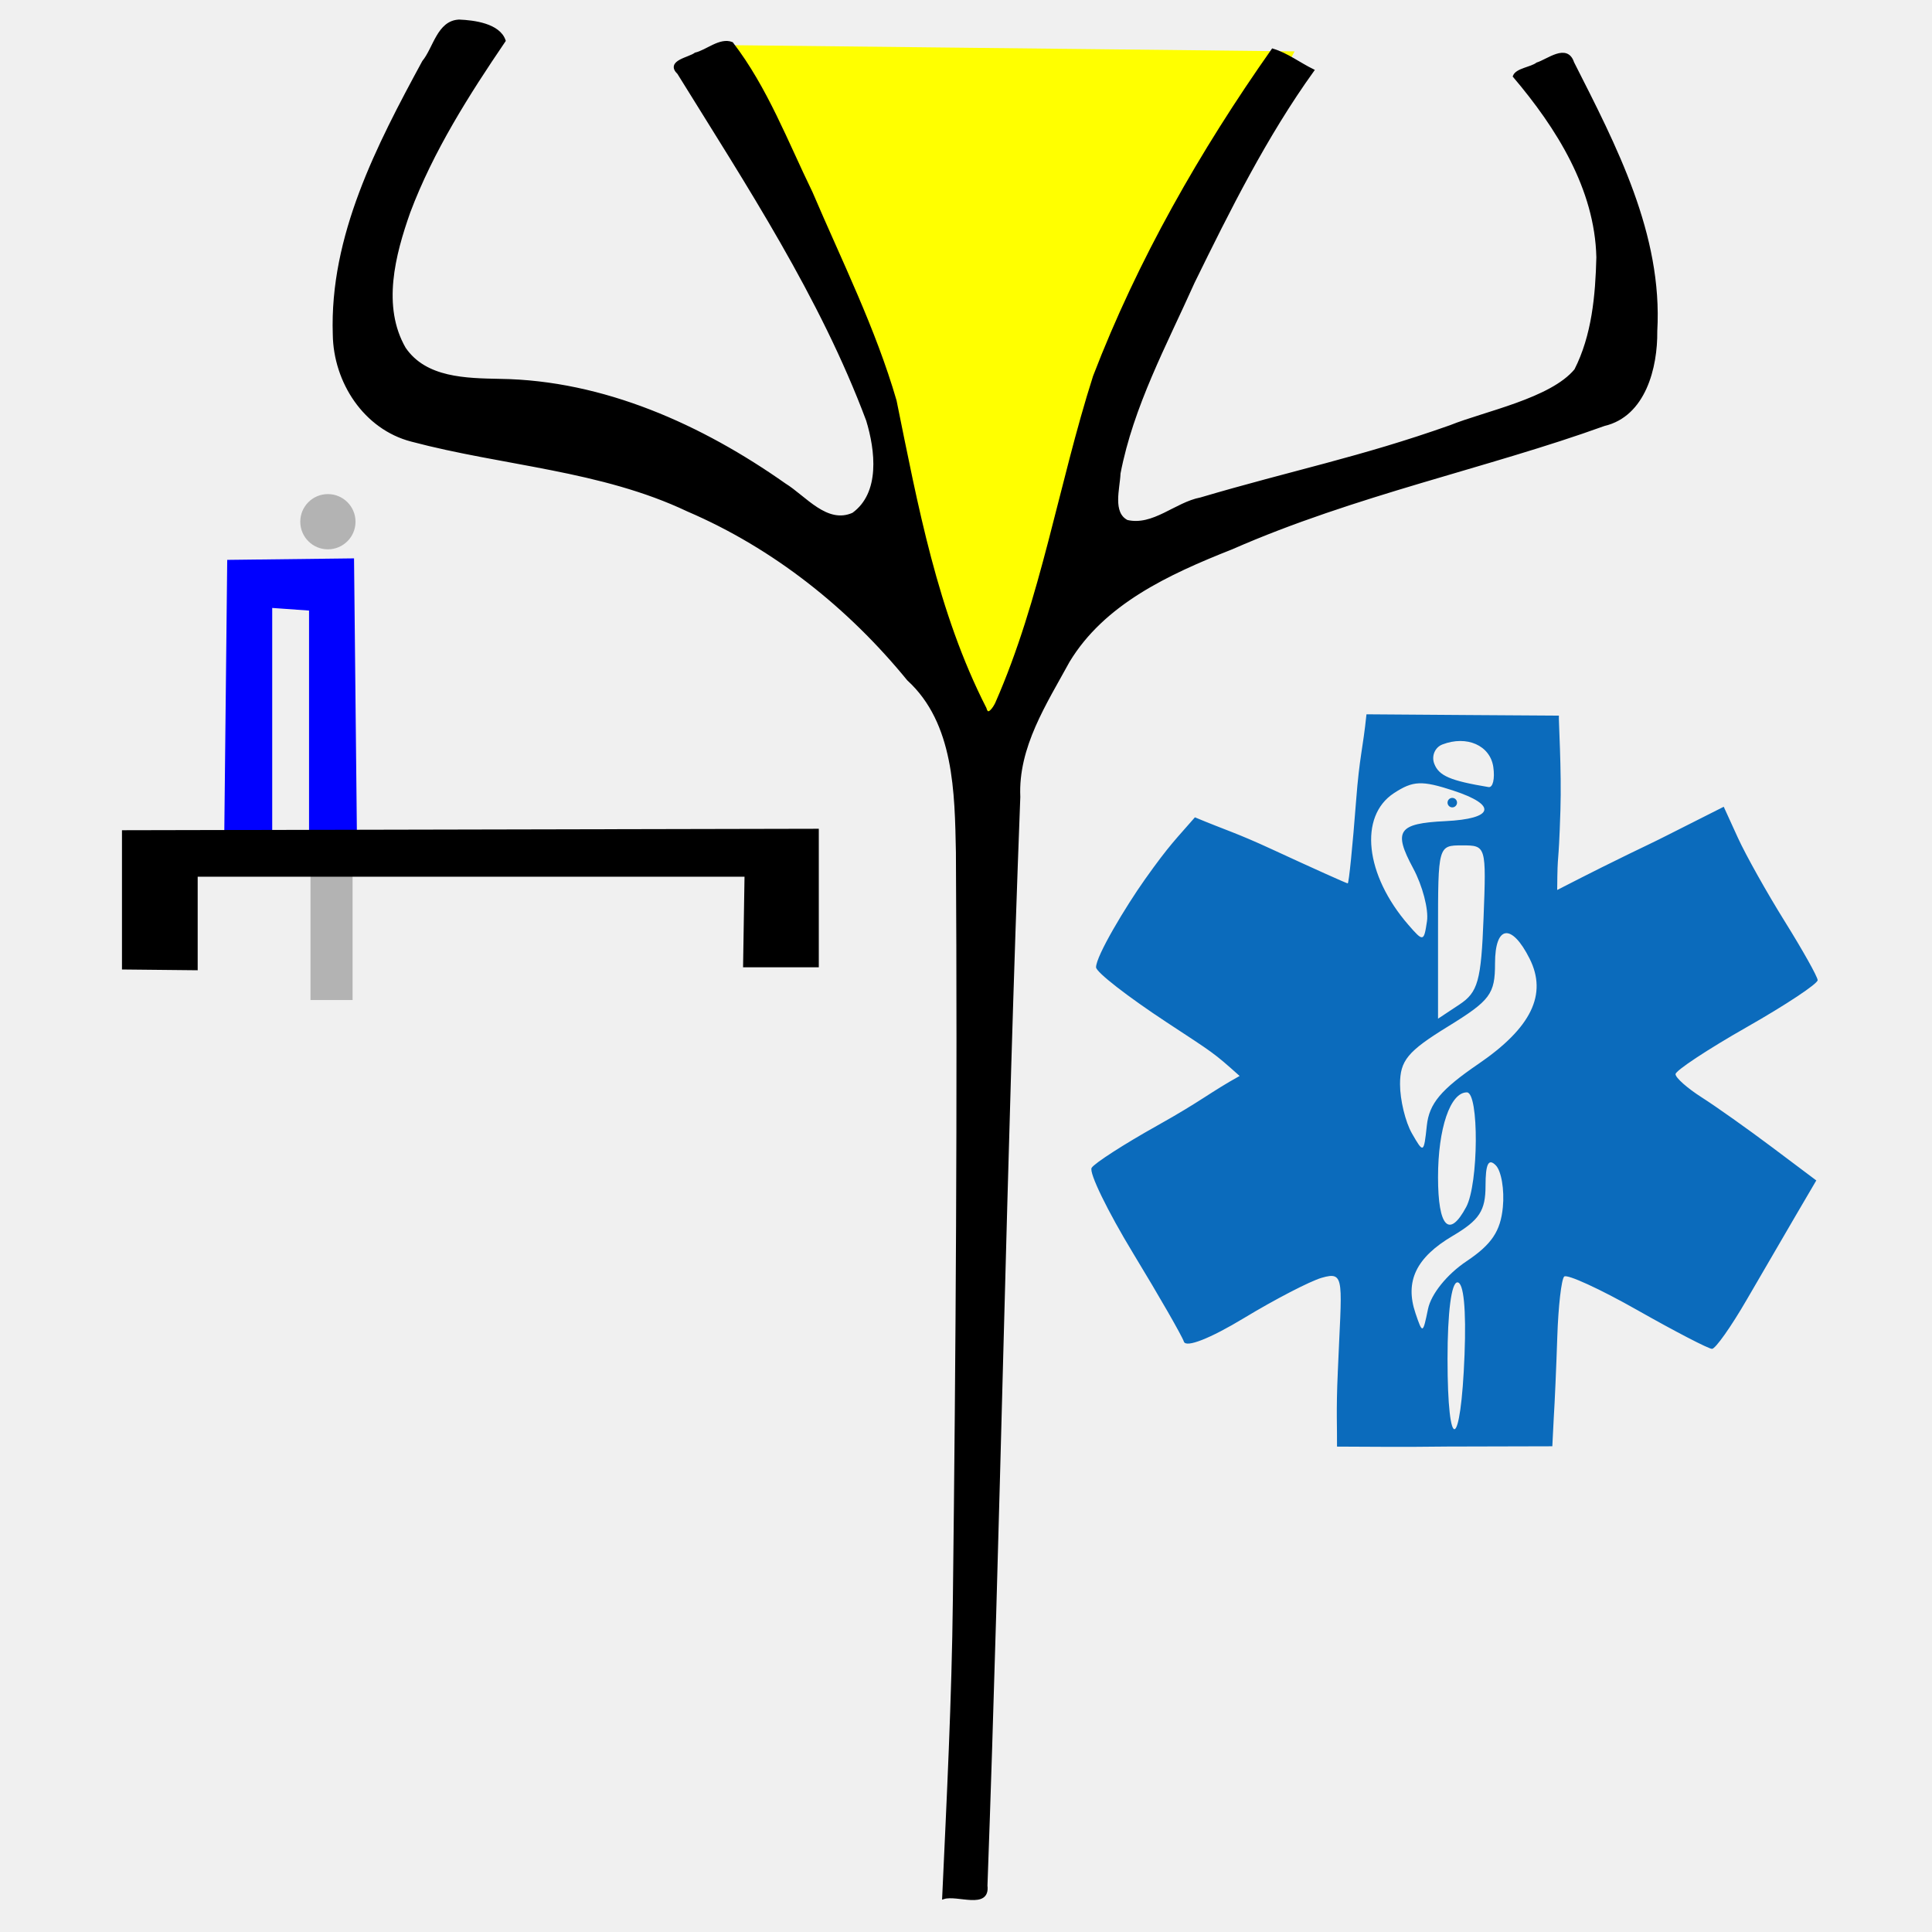
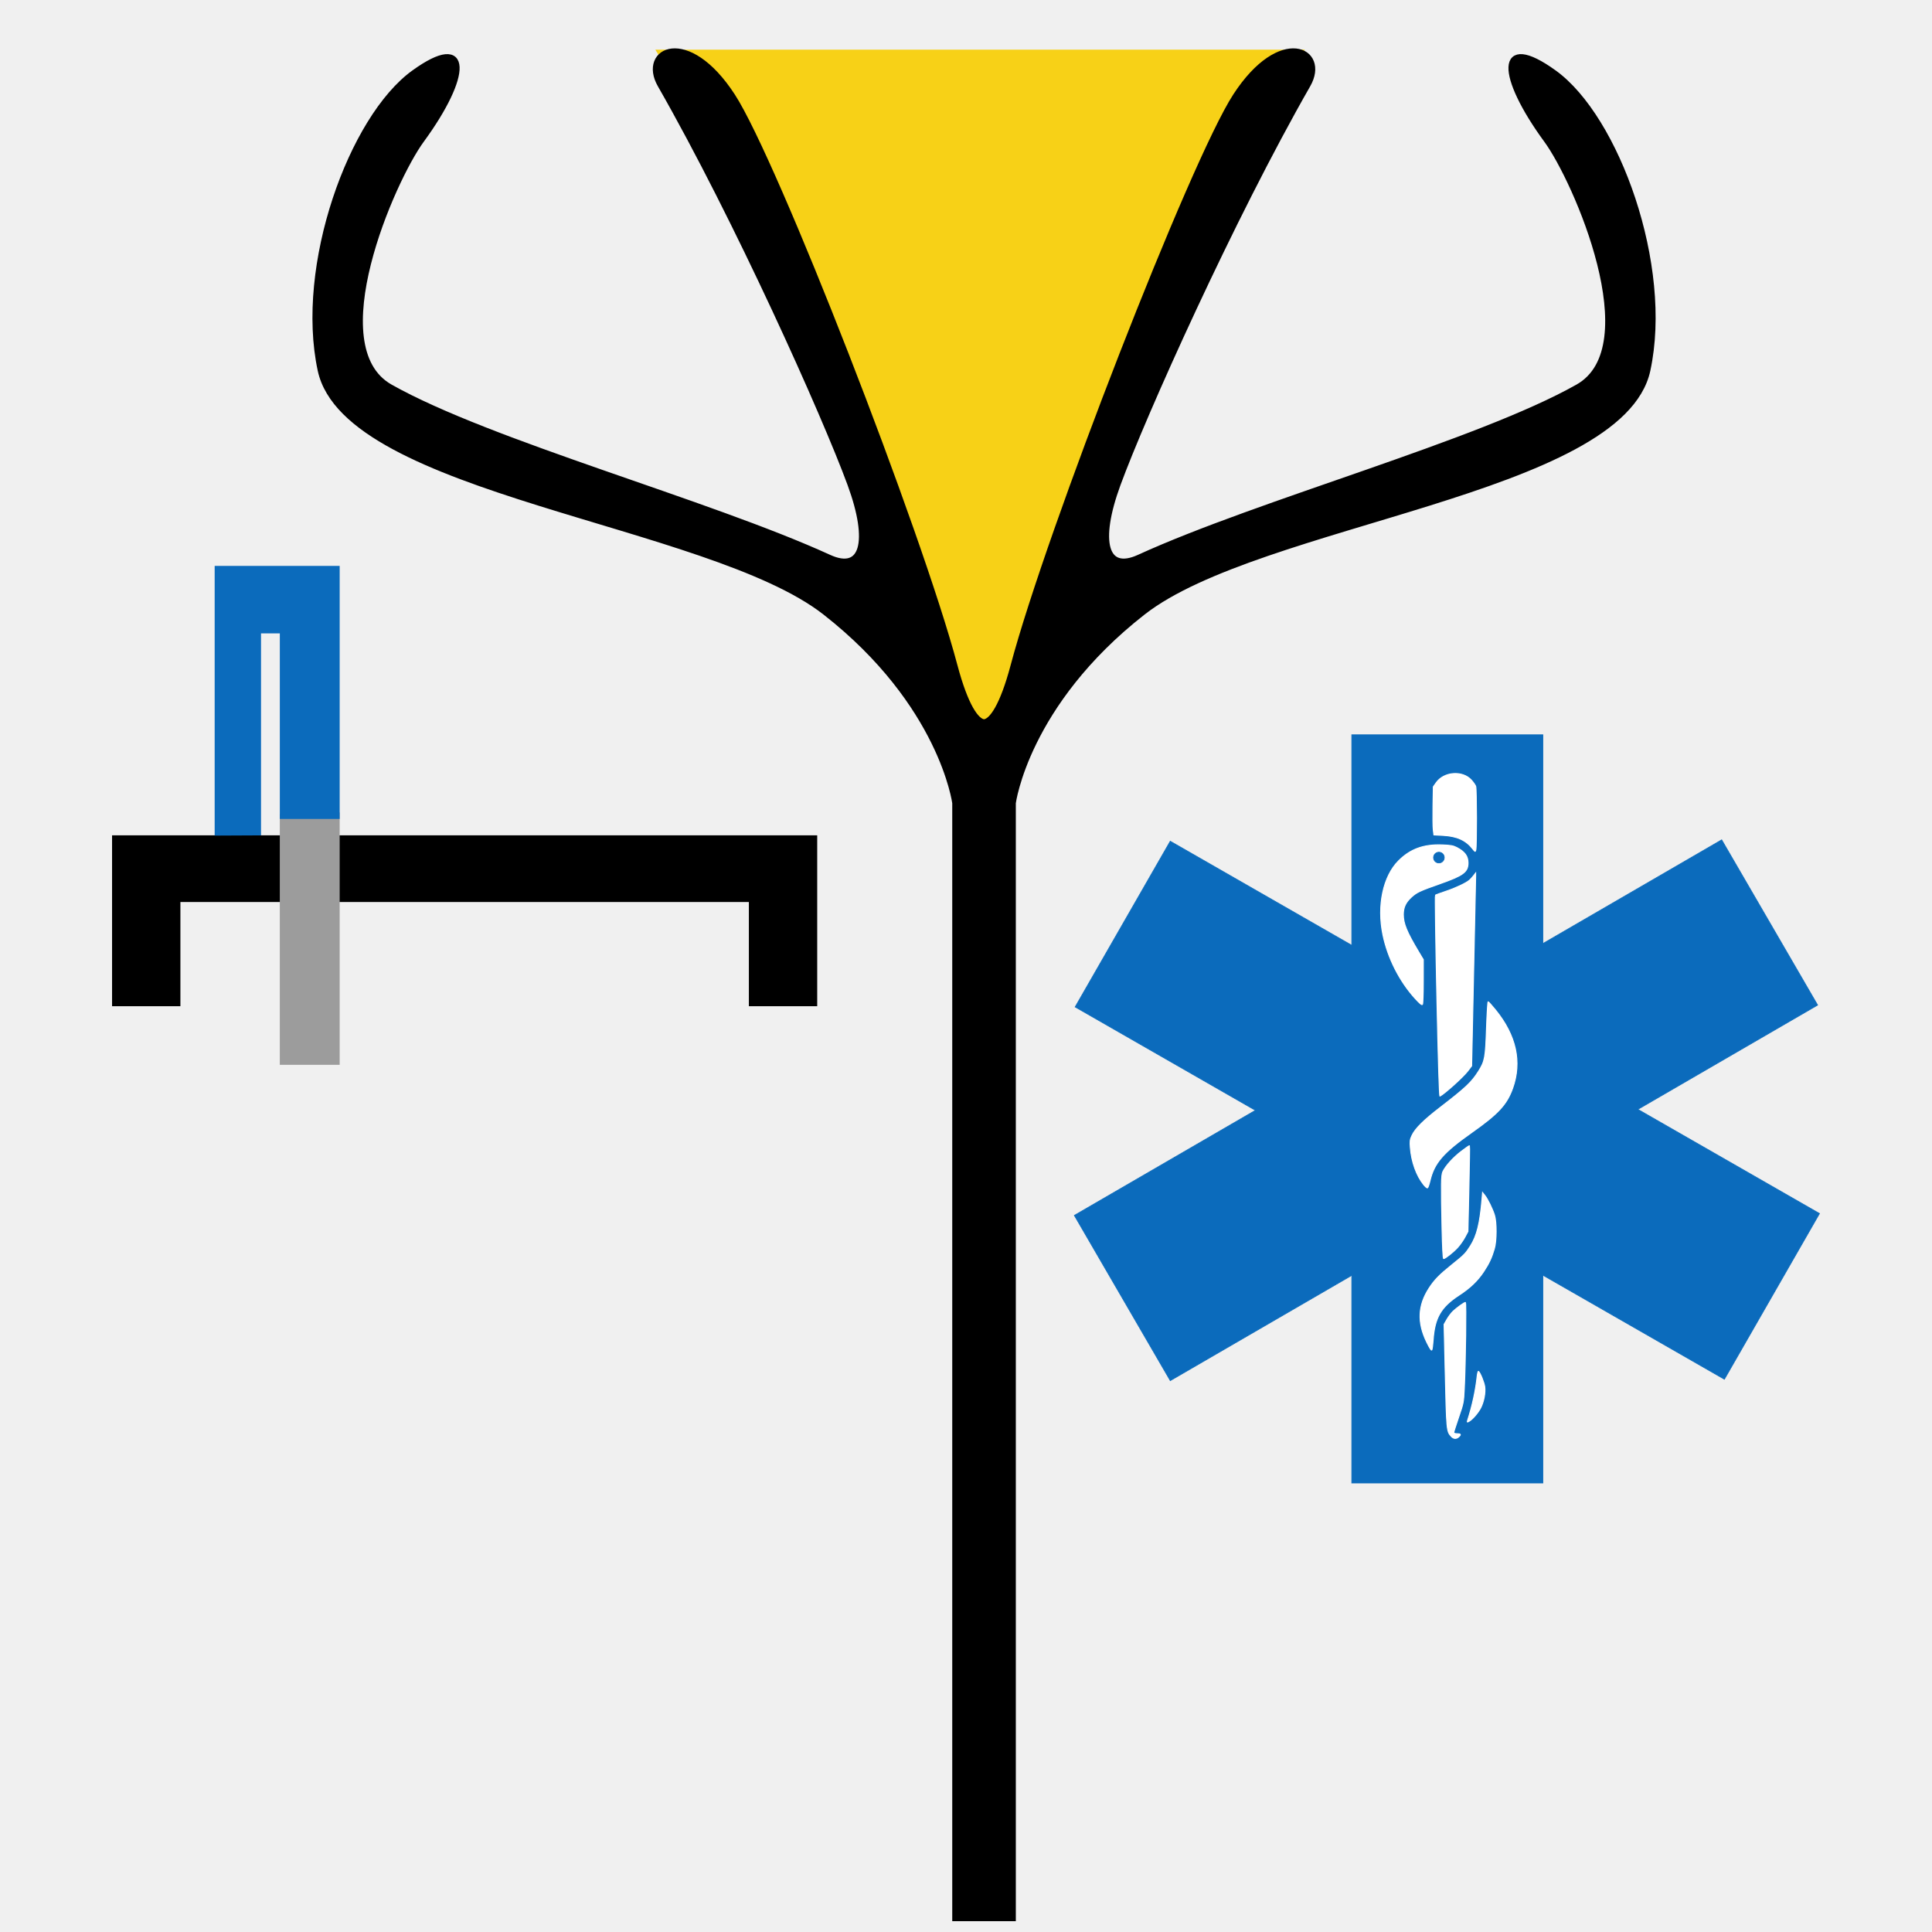
<svg xmlns="http://www.w3.org/2000/svg" width="1024" height="1024" id="svg2" version="1.1">
  <defs id="defs4" />
  <g id="layer1" transform="translate(0,-28.36218)">
-     <g id="g3058" transform="matrix(2.168875,0,0,2.168875,-1292.911,-533.323)">
-       <path id="path3046" d="m 773.777,270.504 137.886,1.515 -30.81,58.084 -19.698,55.558 -19.193,55.053 -10.102,-1.515 -20.203,-46.972 3.03,-22.728 -20.203,-53.033 -25.254,-43.437 z" style="fill:#ffff00;stroke:#ffff00;stroke-width:1px;stroke-linecap:butt;stroke-linejoin:miter;stroke-opacity:1" />
-       <rect y="471.434" x="672.5" height="31.429" width="9.286" id="rect3042" style="fill:#b3b3b3;fill-opacity:1;stroke:#b3b3b3;stroke-opacity:1" />
-       <path id="path3032" d="m 708.327,264.117 c -5.067,0.19 -6.003,6.693 -8.703,9.966 -11.138,20.527 -22.636,42.656 -21.821,66.661 0.162,11.507 7.461,22.84 18.917,25.806 22.435,5.957 46.283,7.006 67.53,17.094 21.099,9.064 39.367,23.623 53.852,41.352 11.555,10.556 11.678,27.695 11.978,42.247 0.366,60.899 -0.016,121.805 -0.745,182.7 -0.271,24.262 -1.506,48.604 -2.614,72.768 3.353,-1.06 11.024,2.638 10.355,-2.932 3.227,-88.664 4.627,-177.399 8.027,-266.062 -0.546,-12.25 6.455,-22.861 12.081,-33.178 8.574,-14.185 24.283,-21.475 39.953,-27.667 30.016,-13.179 62.536,-19.859 90.969,-30.139 9.845,-2.299 12.762,-13.993 12.656,-22.835 1.356,-23.574 -9.974,-45.192 -20.313,-65.58 -1.445,-4.44 -6.041,-0.543 -8.666,0.267 -1.501,1.141 -4.931,1.378 -5.597,3.014 10.526,12.416 20.02,27.407 20.402,44.263 -0.227,9.319 -1.116,19.17 -5.402,27.567 -5.934,7.204 -22.204,10.408 -30.592,13.792 -21.956,7.785 -38.721,11.075 -61.021,17.667 -6.153,1.169 -11.553,7.003 -18.052,5.505 -3.981,-2.042 -2.058,-8.092 -1.926,-11.756 3.168,-16.493 11.325,-31.512 18.13,-46.718 8.701,-17.753 17.668,-35.719 29.175,-51.728 -3.256,-1.598 -6.3,-3.936 -9.754,-4.978 -17.451,24.788 -32.679,51.423 -43.571,79.777 -8.45,26.463 -12.679,54.344 -23.905,79.873 -0.471,1.025 -2.169,3.772 -2.836,1.243 -11.973,-23.474 -16.754,-49.597 -21.964,-75.179 -5.109,-17.583 -13.356,-34.076 -20.528,-50.88 -6.012,-12.333 -10.991,-25.552 -19.382,-36.464 -2.865,-1.121 -6.076,1.939 -8.862,2.589 -1.511,1.166 -7.052,1.884 -4.138,4.651 16.921,27.351 34.833,54.548 46.169,84.814 2.249,7.352 3.518,17.893 -3.504,22.969 -6.516,2.907 -11.801,-4.136 -16.763,-7.188 -20.348,-14.334 -44.311,-25.155 -69.574,-25.499 -8.249,-0.175 -18.229,-0.246 -23.35,-7.783 -5.901,-10.25 -2.581,-22.941 1.116,-33.393 5.645,-14.992 14.399,-28.754 23.281,-41.83 -1.32,-3.889 -7.447,-4.651 -11.004,-4.799 z" style="fill:#000000;fill-opacity:1;stroke:#000000;stroke-width:0.714;stroke-opacity:1" />
-       <path id="path3038" d="m 651.429,462.719 0.714,-66.429 30,-0.357 0.714,68.571 -10.714,-0.357 0,-56.429 -10,-0.714 0,57.143 z" style="fill:#0000ff;stroke:#0000ff;stroke-width:1px;stroke-linecap:butt;stroke-linejoin:miter;stroke-opacity:1" />
-       <path id="path3034" d="m 626.429,495.398 17.5,0.179 0,-22.857 134.643,0 -0.357,22.143 17.5,0 0,-32.857 -169.286,0.357 z" style="fill:#000000;stroke:#000000;stroke-width:1px;stroke-linecap:butt;stroke-linejoin:miter;stroke-opacity:1" />
-       <path transform="matrix(0.9043062,0,0,0.9043062,65.03589,36.01381)" d="m 682.857,387.541 c 0,3.846 -3.118,6.964 -6.964,6.964 -3.846,0 -6.964,-3.118 -6.964,-6.964 0,-3.846 3.118,-6.964 6.964,-6.964 3.846,0 6.964,3.118 6.964,6.964 z" id="path3044" style="fill:#b3b3b3;fill-opacity:1;stroke:#b3b3b3;stroke-opacity:1" />
-       <g id="layer1-1" transform="matrix(0.1842369,0,0,0.1842369,857.2345,423.543)">
-         <g id="g3036" transform="matrix(12.60047,0,0,12.60047,-4247.61,-6152.309)">
-           <path style="fill:#0b6bbc" d="m 365.445,561.858 c 0.398,-9.751 0.858,-10.719 -1.695,-9.976 -1.238,0.36 -4.923,2.271 -8.19,4.246 -3.555,2.15 -6.09,3.143 -6.313,2.475 -0.205,-0.614 -2.598,-4.781 -5.318,-9.26 -2.72,-4.479 -4.697,-8.546 -4.393,-9.037 0.304,-0.492 3.415,-2.495 6.913,-4.451 4.744,-2.653 5.486,-3.452 8.665,-5.22 -2.796,-2.497 -2.667,-2.354 -7.689,-5.655 C 343.347,522.298 340,519.703 340,519.193 c 0,-1.191 3.101,-6.367 5.155,-9.264 2.625,-3.703 3.351,-4.321 5.252,-6.52 3.353,1.4 4.281,1.597 8.132,3.376 4.259,1.968 7.839,3.578 7.956,3.578 0.116,0 0.512,-3.909 0.879,-8.687 0.367,-4.778 0.699,-5.321 1.093,-9.112 7.564,0.048 14.539,0.115 20.255,0.139 -0.046,0.355 0.297,5.712 0.161,9.973 -0.209,6.585 -0.302,3.783 -0.34,8.381 7.758,-3.981 8.792,-4.339 11.568,-5.75 l 5.964,-3.011 1.498,3.283 c 0.824,1.806 3.04,5.758 4.924,8.783 1.884,3.025 3.444,5.807 3.465,6.182 0.021,0.375 -3.336,2.602 -7.461,4.949 -4.125,2.347 -7.5,4.576 -7.5,4.953 0,0.377 1.238,1.475 2.75,2.439 1.512,0.964 4.846,3.327 7.409,5.251 l 4.659,3.498 -2.159,3.683 c -1.187,2.025 -3.509,6.014 -5.159,8.863 -1.65,2.849 -3.297,5.181 -3.66,5.182 -0.363,5.6e-4 -3.894,-1.831 -7.845,-4.07 -3.952,-2.239 -7.425,-3.832 -7.717,-3.539 -0.293,0.293 -0.619,3.138 -0.724,6.321 -0.105,3.184 -0.273,7.026 -0.372,8.539 l -0.152,3.005 -11.093,0.028 c -4.408,0.062 -8.848,0.017 -11.572,0.005 0.025,-1.77 -0.105,-3.819 0.081,-7.792 z m 13.346,-1.9 c 0.184,-4.785 -0.094,-7.595 -0.75,-7.595 -0.636,0 -1.041,3.139 -1.041,8.059 0,10.118 1.399,9.756 1.791,-0.464 z M 379,550.138 c 2.641,-1.766 3.579,-3.161 3.823,-5.685 0.178,-1.84 -0.16,-3.828 -0.75,-4.418 -0.764,-0.764 -1.073,-0.141 -1.073,2.161 0,2.628 -0.648,3.616 -3.456,5.273 -3.851,2.272 -5.057,4.779 -3.917,8.144 0.746,2.201 0.775,2.191 1.317,-0.442 0.326,-1.582 1.999,-3.657 4.055,-5.032 z m -0.035,-5.71 c 1.307,-2.441 1.363,-12.066 0.07,-12.066 -1.748,0 -3.035,3.788 -3.035,8.934 0,5.246 1.171,6.483 2.965,3.131 z m 1.293,-15.066 c 5.565,-3.806 7.271,-7.319 5.381,-11.078 -1.896,-3.769 -3.639,-3.528 -3.639,0.504 0,3.234 -0.499,3.899 -5,6.669 -4.193,2.58 -5,3.557 -5,6.056 0,1.639 0.562,3.963 1.25,5.164 1.22,2.131 1.258,2.112 1.57,-0.816 0.248,-2.322 1.476,-3.79 5.438,-6.5 z m 0.534,-15.368 c 0.29,-7.584 0.276,-7.632 -2.25,-7.632 -2.537,0 -2.542,0.018 -2.542,9.122 l 0,9.122 2.25,-1.49 c 1.955,-1.294 2.288,-2.492 2.542,-9.122 z m -7.411,-5.224 c -2.122,-3.94 -1.59,-4.719 3.388,-4.96 5.131,-0.249 5.505,-1.686 0.838,-3.215 -3.315,-1.086 -4.243,-1.046 -6.25,0.269 -3.719,2.437 -3.041,8.611 1.522,13.865 1.57,1.808 1.632,1.796 1.958,-0.381 0.185,-1.237 -0.47,-3.747 -1.456,-5.578 z M 377,501.862 c 0,-0.275 0.225,-0.5 0.5,-0.5 0.275,0 0.5,0.225 0.5,0.5 0,0.275 -0.225,0.5 -0.5,0.5 -0.275,0 -0.5,-0.225 -0.5,-0.5 z m 4.82,-3.74 c -0.325,-2.279 -2.784,-3.372 -5.361,-2.383 -0.784,0.301 -1.169,1.212 -0.857,2.026 0.49,1.277 1.682,1.789 5.718,2.46 0.451,0.075 0.676,-0.872 0.5,-2.104 z" id="path3038-2" />
+     <path style="fill:#f7d117;fill-opacity:1;stroke:#f7d117;stroke-width:3.418px;stroke-linecap:butt;stroke-linejoin:miter;stroke-opacity:1" d="m 350.387,56.383 338.403,0 L 587.952,265.668 535.824,420.283 511.042,416.866 475.151,314.359 420.46,170.849 z" id="path3063" />
+     <path style="fill:#000000;stroke:#000000;stroke-width:3.418px;stroke-linecap:butt;stroke-linejoin:miter;stroke-opacity:1" d="m 398.628,504.739 0,55.226 32.803,0 0,-87.153 -185.162,0 -185.162,0 0,87.153 32.803,0 0,-55.226 152.36,0 z" id="path3044" />
+     <path id="path2998" d="m 506.417,1044.914 0,-590.949 c 0,0 -6.835,-52.702 -68.975,-101.287 C 375.793,304.475 184.047,289.109 170.09,224.543 158.141,169.265 186.571,90.918 219.532,67.122 c 29.707,-21.447 28.689,1.22 3.662,35.389 -15.601,21.301 -54.325,109.829 -16.481,131.185 52.781,29.785 168.469,61.016 232.56,90.304 18.21,8.321 22.913,-8.201 11.598,-39.05 C 437.443,248.34 390.63,143.941 350.156,73.223 c -10.344,-18.073 14.039,-30.508 37.844,6.102 22.631,34.803 98.82,230.643 117.806,302.03 5.715,21.487 11.535,29.662 15.752,29.95 4.217,-0.288 10.037,-8.463 15.752,-29.95 18.986,-71.388 95.176,-267.227 117.806,-302.03 23.805,-36.61 48.188,-24.175 37.844,-6.102 C 652.487,143.941 605.675,248.34 592.246,284.949 c -11.316,30.85 -6.613,47.372 11.598,39.05 64.091,-29.288 179.779,-60.519 232.56,-90.304 37.844,-21.356 -0.88,-109.884 -16.481,-131.185 -25.026,-34.169 -26.044,-56.836 3.663,-35.389 32.961,23.796 61.391,102.143 49.442,157.422 -13.957,64.565 -205.703,79.931 -267.353,128.134 -62.139,48.585 -68.975,101.287 -68.975,101.287 l 0,590.949 z" style="fill:#000000;stroke:#000000;stroke-width:3.418px;stroke-linecap:butt;stroke-linejoin:miter;stroke-opacity:1" />
+     <g transform="matrix(0.4040262,0,0,0.4038726,560.0326,398.777)" id="layer1-9">
+       <g id="layer1-8" transform="translate(-2568.67,-93.79054)">
+         <g id="g3036" transform="matrix(12.60047,0,0,12.60047,-4247.61,-6152.309)" />
+       </g>
+       <path id="path3073" d="" style="fill:#0b6bbc;fill-opacity:1;stroke:#0b6bbc;stroke-width:2.02;stroke-opacity:1" />
+       <g transform="matrix(0.874168,0,0,0.874168,1296.68,155.0448)" id="g3129">
+         <g id="g3109">
+           <g style="fill:#0b6bbc;fill-opacity:1;stroke:#0b6bbc;stroke-opacity:1" transform="translate(-1246.528,64.64976)" id="g3034">
+             <path style="fill:#0b6bbc;stroke:#0b6bbc" d="m 206.071,-188.105 286.883,0 0,1123.29 -286.883,0 z" id="rect2996" />
+             <path transform="matrix(0.5019619,0.8648897,-0.8648897,0.5019619,0,0)" style="fill:#0b6bbc;stroke:#0b6bbc;stroke-width:1" d="m 355.804,-673.671 286.883,0 0,1123.29 -286.883,0 z" id="rect2996-1" />
+             <path transform="matrix(-0.4975948,0.8674096,-0.8674096,-0.4975948,0,0)" style="fill:#0b6bbc;stroke:#0b6bbc;stroke-width:1" d="m 8.407,-1051.692 286.883,0 0,1123.29 -286.883,0 z" id="rect2996-1-7" />
+           </g>
+           <g style="fill:#ffffff;stroke:#ffffff" id="g3095">
+             <path style="fill:#ffffff;fill-opacity:1;stroke:#ffffff;stroke-width:1.429;stroke-opacity:1" d="m -912.76,269.053 c -1.773,-82.963 -2.721,-151.257 -2.107,-151.766 0.614,-0.509 7.545,-3.059 15.402,-5.667 14.82,-4.92 30.756,-12.421 35.727,-16.817 1.578,-1.396 4.31,-4.392 6.071,-6.659 l 3.202,-4.121 -0.02,5.55 c -0.018,4.827 -1.3,65.353 -5.098,240.55 l -0.944,43.571 -5.727,7.517 c -6.76,8.873 -33.824,33.377 -41.818,37.861 -0.988,0.554 -2.514,-48.293 -4.688,-150.019 z" id="path3089" />
+             <path style="fill:#ffffff;fill-opacity:1;stroke:#ffffff;stroke-width:1.429;stroke-opacity:1" d="m -932.611,551.866 c -10.788,-13.424 -18.3,-34.366 -19.926,-55.546 -0.753,-9.81 -0.45,-12.068 2.445,-18.217 4.966,-10.549 17.514,-22.965 43.192,-42.737 37.333,-28.746 46.372,-37.278 56.485,-53.318 9.78,-15.512 10.619,-19.957 12.156,-64.426 0.767,-22.196 1.87,-40.357 2.452,-40.357 0.581,0 5.514,5.477 10.961,12.171 31.267,38.421 40.014,78.279 25.859,117.829 -8.708,24.329 -21.597,38.29 -61.018,66.088 -43.535,30.699 -56.702,45.953 -63.075,73.074 -1.288,5.482 -2.972,10.177 -3.741,10.434 -0.769,0.256 -3.374,-1.991 -5.788,-4.995 l 0,0 z" id="path3087" />
+             <path style="fill:#ffffff;fill-opacity:1;stroke:#ffffff;stroke-width:1.429;stroke-opacity:1" d="m -945.03,272.725 c -23.678,-25.92 -41.529,-61.158 -48.721,-96.174 -8.949,-43.568 0.402,-87.556 23.546,-110.767 17.516,-17.567 37.449,-24.905 65.026,-23.94 12.929,0.452 16.854,1.137 22.143,3.861 12.211,6.29 17.146,12.993 17.138,23.275 -0.012,13.553 -7.172,18.868 -41.853,31.068 -30.512,10.734 -35.254,12.96 -43.251,20.304 -8.534,7.836 -11.962,15.23 -12.002,25.887 -0.052,13.688 5.045,26.136 23.022,56.225 l 6.947,11.627 -0.022,32.659 c -0.012,17.962 -0.561,33.508 -1.219,34.547 -0.876,1.381 -3.765,-0.923 -10.752,-8.571 l -10e-6,0 z" id="path3091" />
+             <path style="fill:#ffffff;fill-opacity:1;stroke:#ffffff;stroke-width:1.429;stroke-opacity:1" d="m -858.957,47.787 c -10.028,-12.955 -23.504,-19.084 -44.358,-20.173 l -13.849,-0.723 -0.945,-7.561 c -0.52,-4.158 -0.716,-20.412 -0.437,-36.119 l 0.508,-28.558 4.299,-6.116 c 11.684,-16.623 39.498,-18.713 52.819,-3.969 2.834,3.137 5.767,7.319 6.518,9.294 1.511,3.974 1.648,90.82 0.151,95.748 -0.88,2.895 -1.13,2.799 -4.706,-1.821 l 0,0 z" id="path3093" />
+             <path style="fill:#ffffff;fill-opacity:1;stroke:#ffffff;stroke-width:1.429;stroke-opacity:1" d="m -904.946,619.051 c -1.473,-68.647 -1.288,-81.351 1.261,-86.722 4.074,-8.585 15.55,-21.239 27.587,-30.418 6.566,-5.007 12.164,-8.877 12.441,-8.6 0.277,0.277 -0.151,29.386 -0.951,64.688 l -1.454,64.184 -4.488,8.42 c -2.468,4.631 -7.282,11.528 -10.697,15.326 -6.3,7.007 -18.901,17.051 -21.392,17.051 -0.816,0 -1.742,-17.644 -2.306,-43.929 z" id="path3085" />
+             <path style="fill:#ffffff;fill-opacity:1;stroke:#ffffff;stroke-width:1.429;stroke-opacity:1" d="m -891.181,929.765 c -6.939,-7.619 -6.975,-8.015 -9.131,-100.659 l -1.57,-67.444 4.331,-7.556 c 2.382,-4.156 6.461,-9.564 9.065,-12.02 5.827,-5.494 16.829,-13.393 18.654,-13.393 1.416,0 0.25,89.907 -1.676,129.286 -1.02,20.852 -1.247,22.007 -8.431,42.901 -4.061,11.81 -7.383,22.256 -7.383,23.214 0,1.039 2.019,1.742 5,1.742 5.598,0 6.243,1.29 2.388,4.779 -3.614,3.27 -7.78,2.955 -11.246,-0.85 l 0,0 z" id="path3079" />
+             <path style="fill:#ffffff;fill-opacity:1;stroke:#ffffff;stroke-width:1.429;stroke-opacity:1" d="m -927.981,788.319 c -14.358,-29.514 -13.249,-54.942 3.528,-80.899 8.041,-12.441 15.588,-20.182 34.274,-35.155 18.733,-15.011 20.562,-16.874 27.838,-28.363 9.707,-15.327 14.316,-33.981 17.342,-70.19 l 0.834,-9.982 3.399,4.262 c 4.372,5.483 11.46,19.894 14.542,29.566 3.368,10.57 3.287,38.694 -0.146,50.421 -4.049,13.831 -7.916,22.122 -16.075,34.461 -9.133,13.812 -20.365,24.562 -36.982,35.393 -27.21,17.736 -36.572,33.959 -38.834,67.289 -0.48,7.071 -1.359,13.776 -1.953,14.9 -0.738,1.395 -3.201,-2.316 -7.767,-11.703 z" id="path3083" />
+             <path style="fill:#ffffff;fill-opacity:1;stroke:#ffffff;stroke-width:1.429;stroke-opacity:1" d="m -866.526,905.602 c 7.122,-22.287 12.048,-45.045 14.256,-65.856 0.48,-4.528 1.388,-7.916 2.017,-7.527 2.41,1.49 8.565,16.606 9.437,23.176 1.194,9.002 -1.317,22.172 -5.991,31.419 -3.882,7.68 -12.618,17.755 -17.802,20.529 -2.718,1.454 -2.888,1.3 -1.916,-1.741 z" id="path3081" />
+           </g>
+           <path style="fill:#0b6bbc;fill-opacity:1;stroke:#0b6bbc;stroke-opacity:1" d="m -901.561,60.897 c 0,4.463 -3.618,8.081 -8.081,8.081 -4.463,0 -8.081,-3.618 -8.081,-8.081 0,-4.463 3.618,-8.081 8.081,-8.081 4.463,0 8.081,3.618 8.081,8.081 z" id="path3105" />
        </g>
      </g>
    </g>
+     <path style="fill:#9c9c9c;fill-opacity:1;stroke:#9c9c9c;stroke-width:3.351px;stroke-linecap:butt;stroke-linejoin:miter;stroke-opacity:1" d="m 149.975,461.561 0,129.501 28.384,0 0,-130.364 z" id="path3050" />
+     <path style="fill:#0b6bbc;fill-opacity:1;stroke:#0b6bbc;stroke-width:3.418px;stroke-linecap:butt;stroke-linejoin:miter;stroke-opacity:1" d="m 115.489,469.534 0,-139.532 62.838,0 0,130.729 -28.309,0 0,-98.371 -13.38,0 0,107.071 z" id="path3048" />
  </g>
</svg>
